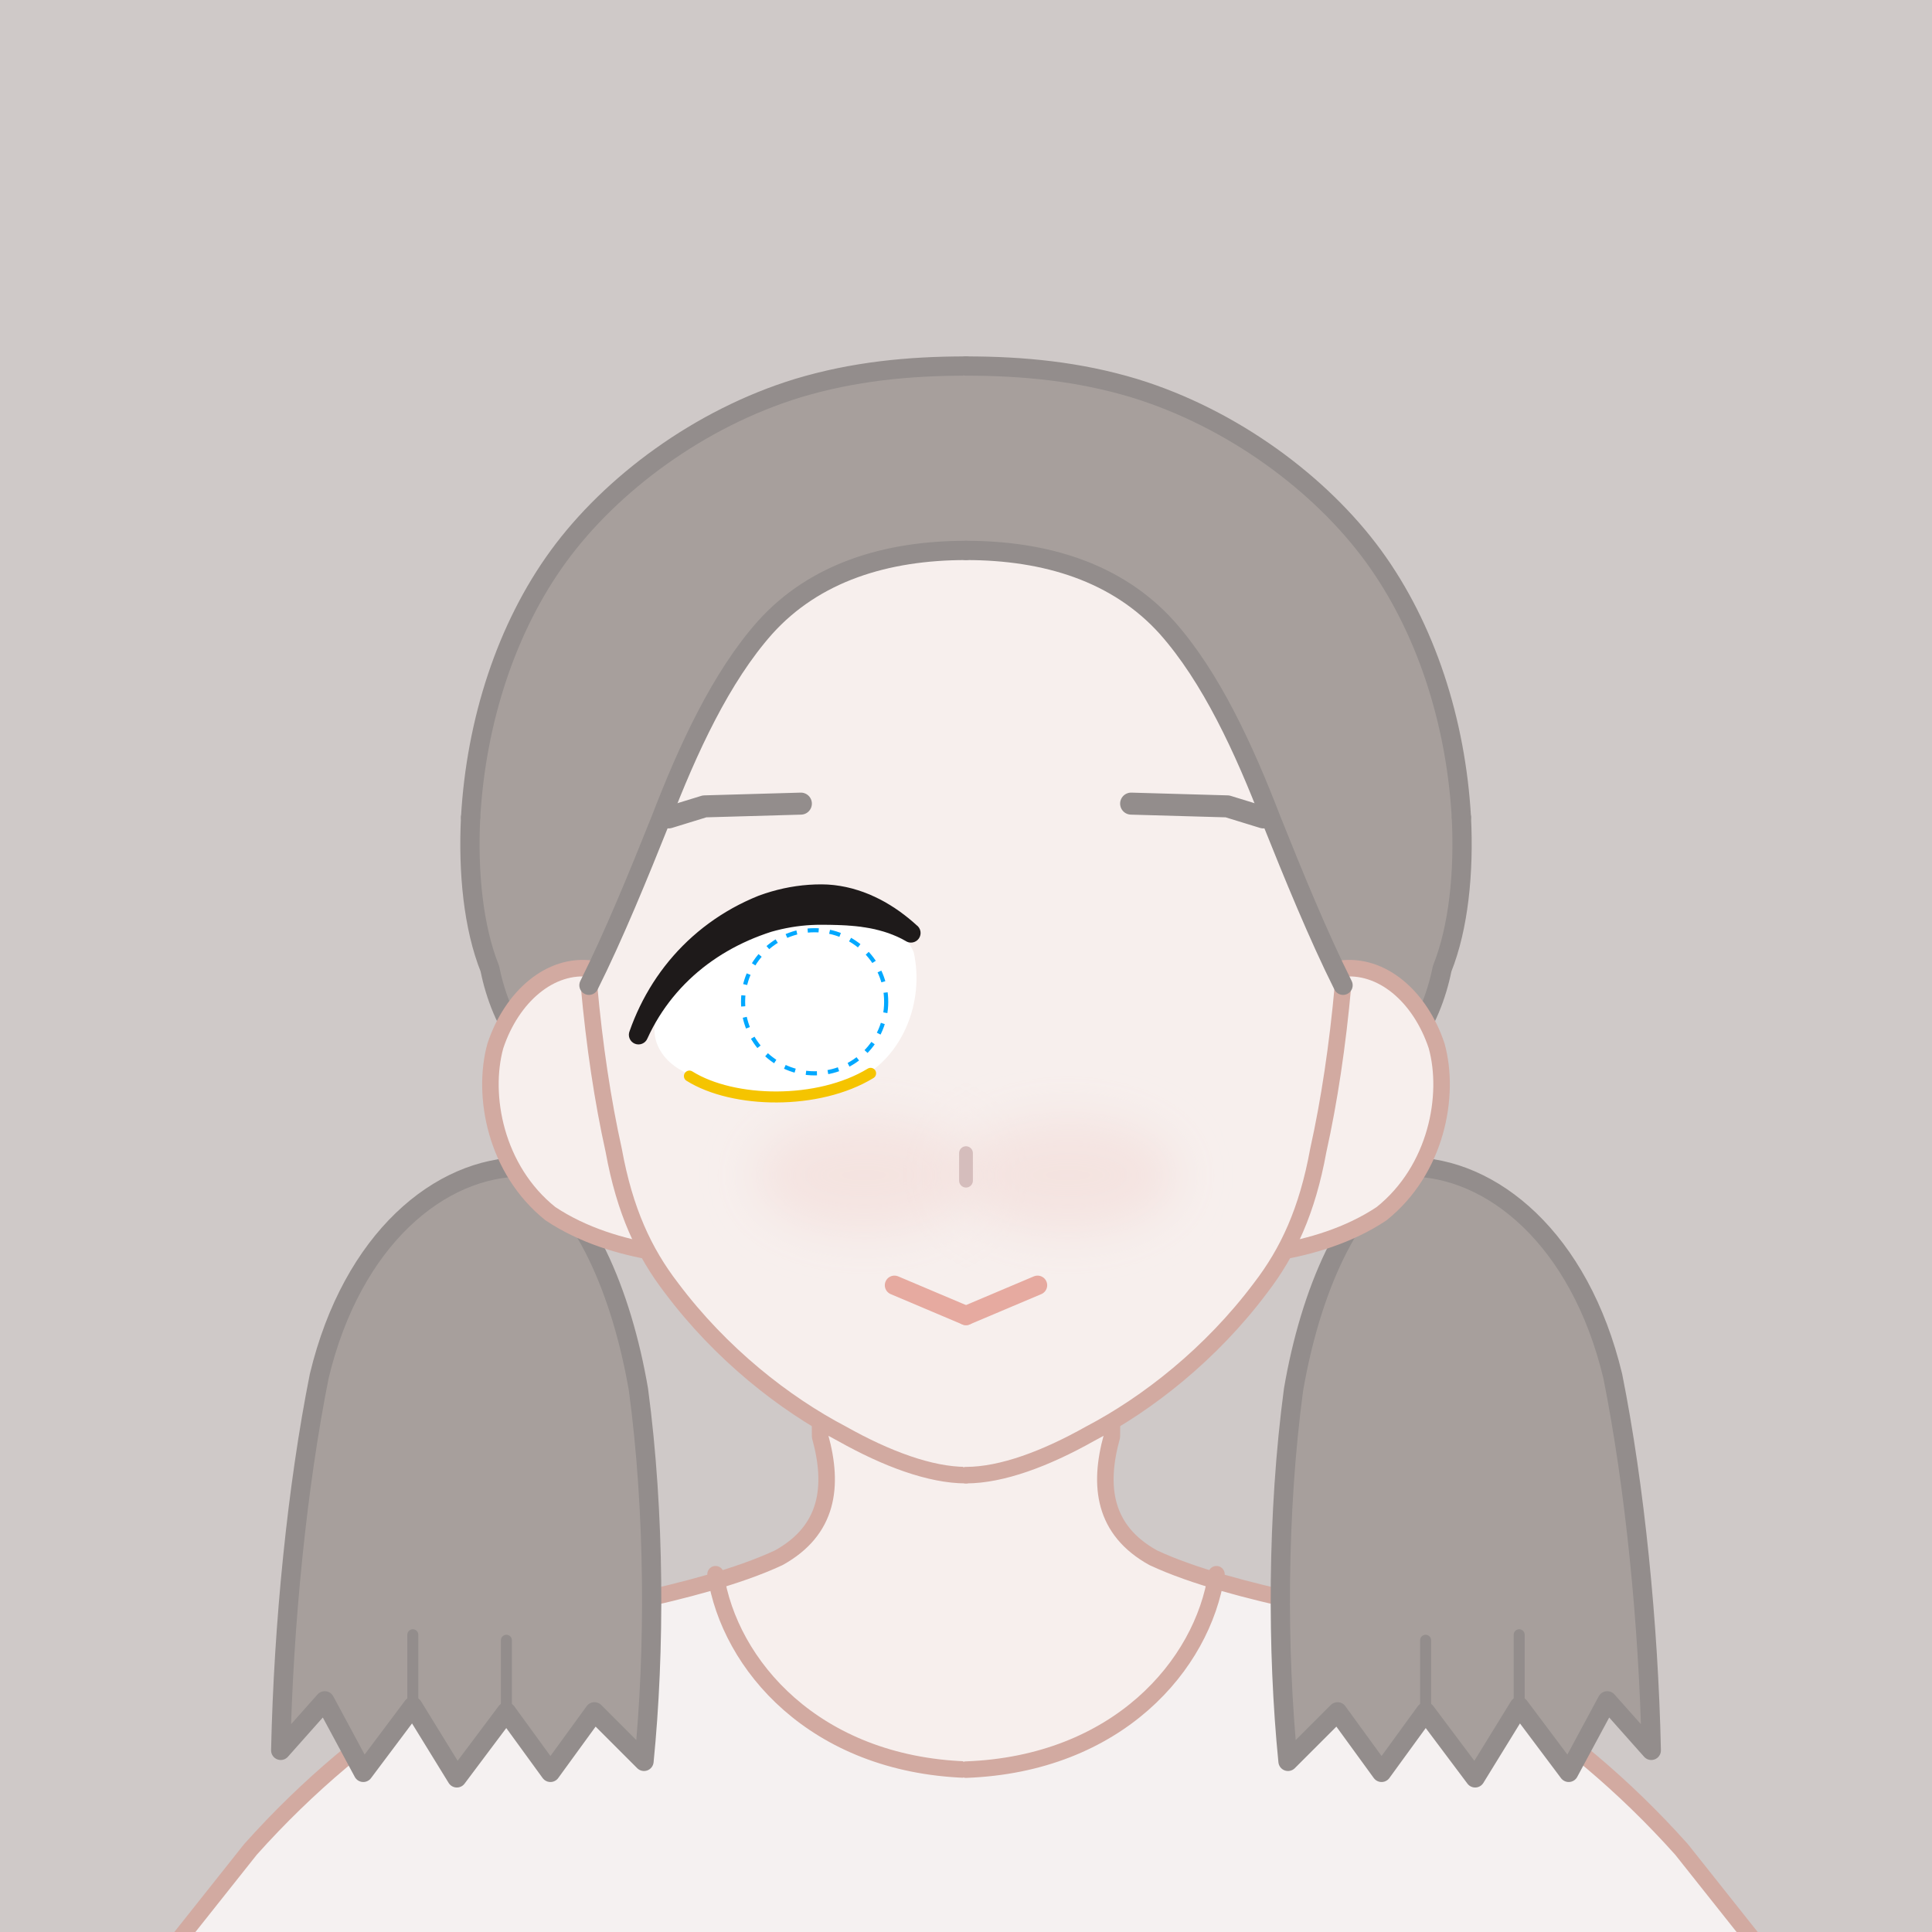
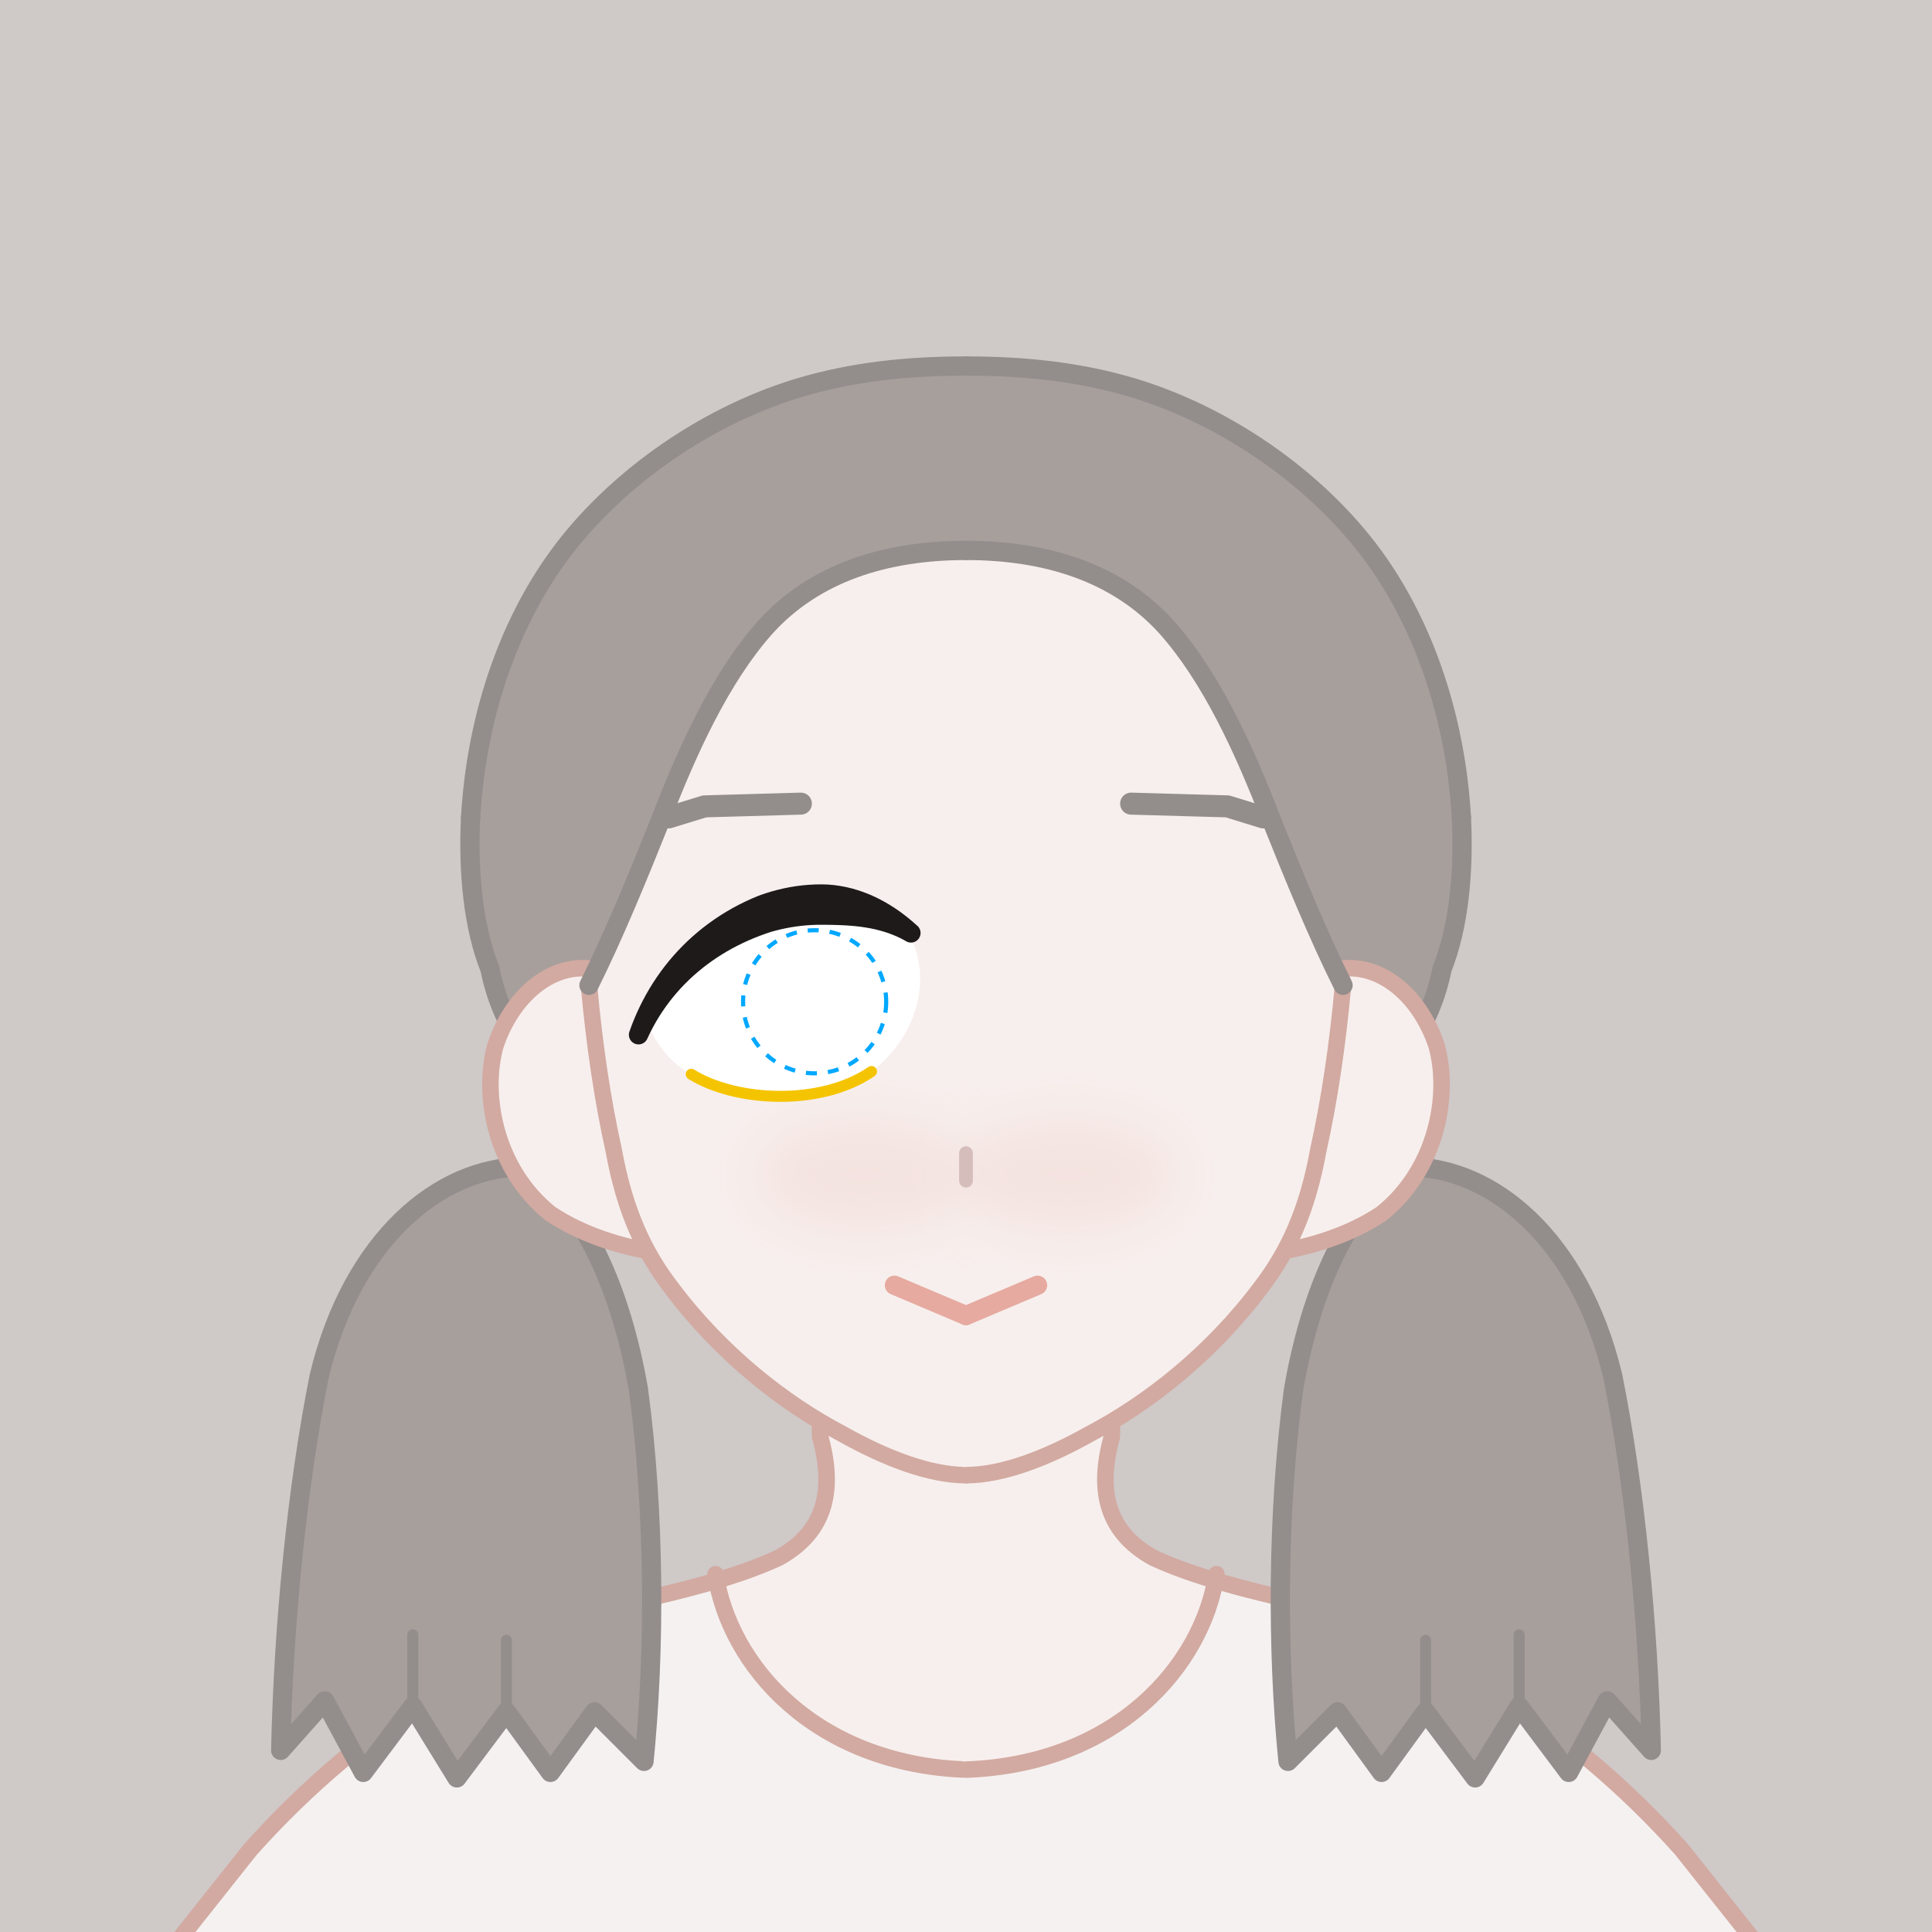
<svg xmlns="http://www.w3.org/2000/svg" width="702" height="702" viewBox="0 0 702 702">
  <defs>
-     <clipPath id="clip-path-3">
+     <clipPath id="clip-path-1">
      <path d="M242 389.2 L386 389.2 L386 464.8 L242 464.8 Z" />
    </clipPath>
    <filter id="filter-1" filterUnits="userSpaceOnUse" x="245" y="377" width="138" height="100" color-interpolation-filters="sRGB">
      <feGaussianBlur in="SourceGraphic" stdDeviation="9" color-interpolation-filters="linearRGB" />
    </filter>
-     <clipPath id="clip-path-4">
+     <clipPath id="clip-path-2">
      <path d="M460 389.2 L316 389.2 L316 464.8 L460 464.8 Z" />
    </clipPath>
    <filter id="filter-2" filterUnits="userSpaceOnUse" x="319" y="377" width="138" height="100" color-interpolation-filters="sRGB">
      <feGaussianBlur in="SourceGraphic" stdDeviation="9" color-interpolation-filters="linearRGB" />
    </filter>
  </defs>
  <g id="Layer_1" data-name="Layer 1">
    <g id="_ref">
      <g opacity="0.5">
        <rect x="0" y="0" width="702" height="702" fill="#ada19f" />
        <g data-layer="body">
          <g>
            <path d="M260 573 L230 582 C183 596 133 625 91 672 L60 712 L352 712 L352 643 C296 641 265 605 260 573 Z" fill="#f9f2f1" />
            <path d="M296 490 L298 522 C303 540 301 556 283 566 L260 573 C265 605 296 641 352 643 L352 490 Z" fill="#fdeeea" />
            <path d="M230 582 C183 596 133 625 91 672 L64 706" fill="none" stroke="#b46352" stroke-width="6" stroke-linecap="round" stroke-linejoin="round" />
            <path d="M296 500 C298 510 298 516 298 522 C303 540 301 556 283 566 C268 573 248 578 230 582" fill="none" stroke="#b46352" stroke-width="6" stroke-linecap="round" stroke-linejoin="round" />
            <path d="M260 572 C265 605 296 641 351 643" fill="none" stroke="#b46352" stroke-width="6" stroke-linecap="round" stroke-linejoin="round" />
          </g>
          <g>
            <path d="M442 573 L472 582 C519 596 569 625 611 672 L642 712 L350 712 L350 643 C406 641 437 605 442 573 Z" fill="#f9f2f1" />
            <path d="M406 490 L404 522 C399 540 401 556 419 566 L442 573 C437 605 406 641 350 643 L350 490 Z" fill="#fdeeea" />
            <path d="M472 582 C519 596 569 625 611 672 L638 706" fill="none" stroke="#b46352" stroke-width="6" stroke-linecap="round" stroke-linejoin="round" />
            <path d="M406 500 C404 510 404 516 404 522 C399 540 401 556 419 566 C434 573 454 578 472 582" fill="none" stroke="#b46352" stroke-width="6" stroke-linecap="round" stroke-linejoin="round" />
            <path d="M442 572 C437 605 406 641 351 643" fill="none" stroke="#b46352" stroke-width="6" stroke-linecap="round" stroke-linejoin="round" />
          </g>
        </g>
        <g data-layer="hairMid">
          <g>
            <path d="M190 424 C160 424 128 450 116 500 C108 540 103 590 102 636 L118 618 L132 644 L150 620 L166 646 L184 622 L200 644 L216 622 L234 640 C238 600 238 550 232 505 C226 470 212 436 190 424 Z" fill="#5d4e48" />
            <path d="M190 424 C160 424 128 450 116 500 C108 540 103 590 102 636 L118 618 L132 644 L150 620 L166 646 L184 622 L200 644 L216 622 L234 640 C238 600 238 550 232 505 C226 470 212 436 190 424 Z" fill="none" stroke="#352a27" stroke-width="7" stroke-linecap="round" stroke-linejoin="round" />
            <line x1="150" y1="620" x2="150" y2="594" fill="none" stroke="#352a27" stroke-width="4" stroke-linecap="round" stroke-linejoin="round" />
            <line x1="184" y1="622" x2="184" y2="596" fill="none" stroke="#352a27" stroke-width="4" stroke-linecap="round" stroke-linejoin="round" />
          </g>
          <g>
            <path d="M512 424 C542 424 574 450 586 500 C594 540 599 590 600 636 L584 618 L570 644 L552 620 L536 646 L518 622 L502 644 L486 622 L468 640 C464 600 464 550 470 505 C476 470 490 436 512 424 Z" fill="#5d4e48" />
            <path d="M512 424 C542 424 574 450 586 500 C594 540 599 590 600 636 L584 618 L570 644 L552 620 L536 646 L518 622 L502 644 L486 622 L468 640 C464 600 464 550 470 505 C476 470 490 436 512 424 Z" fill="none" stroke="#352a27" stroke-width="7" stroke-linecap="round" stroke-linejoin="round" />
            <line x1="552" y1="620" x2="552" y2="594" fill="none" stroke="#352a27" stroke-width="4" stroke-linecap="round" stroke-linejoin="round" />
            <line x1="518" y1="622" x2="518" y2="596" fill="none" stroke="#352a27" stroke-width="4" stroke-linecap="round" stroke-linejoin="round" />
          </g>
        </g>
        <g data-layer="hairBase">
          <g>
            <path d="M352 133 L351 133 C330 133 310 135 290 141 C254 152 222 176 203 202 C184 228 173 262 171 297 C170 317 172 337 178 352 C180 362 184 372 190 380 L198 386 L352 386 Z" fill="#5d4e48" />
            <path d="M351 133 C330 133 310 135 290 141 C254 152 222 176 203 202 C184 228 173 262 171 297" fill="none" stroke="#352a27" stroke-width="7" stroke-linecap="round" stroke-linejoin="round" />
            <path d="M171 297 C170 317 172 337 178 352 C180 362 184 372 190 380" fill="none" stroke="#352a27" stroke-width="7" stroke-linecap="round" stroke-linejoin="round" />
          </g>
          <g>
            <path d="M350 133 L351 133 C372 133 392 135 412 141 C448 152 480 176 499 202 C518 228 529 262 531 297 C532 317 530 337 524 352 C522 362 518 372 512 380 L504 386 L350 386 Z" fill="#5d4e48" />
            <path d="M351 133 C372 133 392 135 412 141 C448 152 480 176 499 202 C518 228 529 262 531 297" fill="none" stroke="#352a27" stroke-width="7" stroke-linecap="round" stroke-linejoin="round" />
            <path d="M531 297 C532 317 530 337 524 352 C522 362 518 372 512 380" fill="none" stroke="#352a27" stroke-width="7" stroke-linecap="round" stroke-linejoin="round" />
          </g>
        </g>
        <g data-layer="ear">
          <g>
            <path d="M215 352 C200 350 186 362 180 380 C175 398 180 425 200 441 C212 449 226 453 238 455 L225 380 Z" fill="#fdeeea" />
            <path d="M215 352 C200 350 186 362 180 380 C175 398 180 425 200 441 C212 449 226 453 238 455" fill="none" stroke="#b46352" stroke-width="6" stroke-linecap="round" stroke-linejoin="round" />
          </g>
          <g>
            <path d="M487 352 C502 350 516 362 522 380 C527 398 522 425 502 441 C490 449 476 453 464 455 L477 380 Z" fill="#fdeeea" />
            <path d="M487 352 C502 350 516 362 522 380 C527 398 522 425 502 441 C490 449 476 453 464 455" fill="none" stroke="#b46352" stroke-width="6" stroke-linecap="round" stroke-linejoin="round" />
          </g>
        </g>
        <g data-layer="face">
          <g>
            <path d="M352 200 L351 200 C322 200 296 208 278 228 C262 246 250 272 240 298 C232 318 223 340 214 358 C216 380 219 400 223 418 C227 440 234 455 244 468 C262 492 285 510 306 521 C322 530 338 536 351 536 L352 536 Z" fill="#fdeeea" />
            <path d="M214 358 C216 380 219 400 223 418 C227 440 234 455 244 468 C262 492 285 510 306 521 C322 530 338 536 351 536" fill="none" stroke="#b46352" stroke-width="6" stroke-linecap="round" stroke-linejoin="round" />
          </g>
          <g>
            <path d="M350 200 L351 200 C380 200 406 208 424 228 C440 246 452 272 462 298 C470 318 479 340 488 358 C486 380 483 400 479 418 C475 440 468 455 458 468 C440 492 417 510 396 521 C380 530 364 536 351 536 L350 536 Z" fill="#fdeeea" />
            <path d="M488 358 C486 380 483 400 479 418 C475 440 468 455 458 468 C440 492 417 510 396 521 C380 530 364 536 351 536" fill="none" stroke="#b46352" stroke-width="6" stroke-linecap="round" stroke-linejoin="round" />
          </g>
        </g>
        <g data-layer="makeup">
-           <g clip-path="url(#clip-path-3)">
+           <g clip-path="url(#clip-path-1)">
            <g filter="url(#filter-1)">
              <ellipse cx="314" cy="427" rx="40" ry="21" fill="#f3bfb8" opacity="0.5" />
            </g>
          </g>
-           <g clip-path="url(#clip-path-4)">
+           <g clip-path="url(#clip-path-2)">
            <g filter="url(#filter-2)">
              <ellipse cx="388" cy="427" rx="40" ry="21" fill="#f3bfb8" opacity="0.5" />
            </g>
          </g>
        </g>
        <g data-layer="mouth">
          <line x1="325" y1="467" x2="351" y2="478" fill="none" stroke="#dc6450" stroke-width="7" stroke-linecap="round" stroke-linejoin="round" />
          <line x1="377" y1="467" x2="351" y2="478" fill="none" stroke="#dc6450" stroke-width="7" stroke-linecap="round" stroke-linejoin="round" />
          <line x1="351" y1="419" x2="351" y2="429" fill="none" stroke="#b98a88" stroke-width="5" stroke-linecap="round" />
        </g>
        <g data-layer="hairLine">
          <path d="M351 200 C322 200 296 208 278 228 C262 246 250 272 240 298 C232 318 223 340 214 358" fill="none" stroke="#352a27" stroke-width="7" stroke-linecap="round" stroke-linejoin="round" />
          <path d="M351 200 C380 200 406 208 424 228 C440 246 452 272 462 298 C470 318 479 340 488 358" fill="none" stroke="#352a27" stroke-width="7" stroke-linecap="round" stroke-linejoin="round" />
        </g>
        <g data-layer="brow">
          <polyline points="243,297 256,293 291,292" fill="none" stroke="#352a27" stroke-width="8" stroke-linecap="round" stroke-linejoin="round" />
          <polyline points="459,297 446,293 411,292" fill="none" stroke="#352a27" stroke-width="8" stroke-linecap="round" stroke-linejoin="round" />
        </g>
      </g>
    </g>
    <g id="white">
-       <path d="M238 372 C246 352 264 336 286 330 C306 326 326 332 332 346 C336 364 328 384 312 392 C285.838 403.734 262 398 246 388 C240 384 237 378 238 372 Z" fill="#ffffff" />
+       <path d="M234.667 370 C244.823 350.417 264 336 286 330 C306 326 323.156 333.083 330 338.667 C342.489 361.75 325.823 387.75 308 394 C284.489 401.417 269.156 398.417 253.667 391.667 C246.823 388.75 238.489 381.417 234.667 370 Z" fill="#ffffff" />
    </g>
    <g id="upper">
      <polygon points="228.77,374.651 229.597,372.394 230.086,371.173 230.507,370.118 231.479,367.871 231.59,367.641 232.516,365.653 233.208,364.279 233.617,363.465 234.78,361.313 235.036,360.875 236.007,359.195 236.955,357.66 237.298,357.109 238.655,355.057 239.105,354.421 240.069,353.052 241.318,351.385 241.544,351.089 243.084,349.164 243.783,348.345 244.69,347.279 246.277,345.52 246.359,345.436 248.074,343.656 249.04,342.713 249.853,341.921 251.696,340.232 251.939,340.028 253.605,338.588 254.836,337.591 255.564,337.005 257.567,335.487 257.997,335.185 259.633,334.021 261.122,333.031 261.763,332.609 263.957,331.25 264.51,330.933 266.177,329.969 267.831,329.081 268.447,328.754 270.777,327.6 271.416,327.309 273.169,326.507 274.898,325.778 275.72,325.44 278.01,324.642 278.889,324.369 280.233,323.951 282.474,323.34 282.801,323.264 284.733,322.807 286.551,322.444 287.009,322.355 289.292,321.985 290.58,321.823 291.581,321.698 293.875,321.494 294.647,321.453 296.161,321.374 298.442,321.337 298.736,321.343 300.176,321.384 300.718,321.403 301.856,321.492 302.975,321.591 303.533,321.661 304.961,321.867 305.198,321.895 306.62,322.163 307.394,322.311 308.264,322.513 309.561,322.831 309.892,322.917 311.279,323.336 311.682,323.448 312.874,323.853 313.746,324.15 314.447,324.417 315.768,324.94 315.995,325.027 317.318,325.63 317.747,325.811 318.816,326.335 319.669,326.751 320.291,327.08 321.52,327.748 321.736,327.863 322.981,328.617 323.325,328.81 324.369,329.479 325.084,329.932 325.725,330.369 326.791,331.104 327.054,331.289 328.216,332.164 328.42,332.303 329.486,333.146 330.006,333.549 330.725,334.15 331.554,334.841 331.935,335.173 333.016,336.139 333.536,336.588 333.958,337.129 334.266,337.742 334.449,338.403 334.499,339.087 334.415,339.768 334.199,340.419 333.861,341.016 333.412,341.536 332.871,341.958 332.258,342.266 331.597,342.449 330.913,342.499 330.232,342.415 329.581,342.199 328.984,341.861 327.71,341.167 327.379,340.998 326.525,340.59 325.805,340.253 325.328,340.056 324.215,339.588 324.123,339.564 322.764,339.044 322.609,338.998 321.531,338.646 320.95,338.464 320.293,338.282 319.27,337.994 319.057,337.953 317.647,337.591 317.589,337.59 316.402,337.343 315.904,337.247 315.161,337.124 314.186,336.955 313.923,336.928 312.487,336.701 312.453,336.71 311.251,336.57 310.724,336.514 310.024,336.456 308.997,336.36 308.805,336.358 307.361,336.239 307.248,336.241 306.144,336.186 305.488,336.153 304.935,336.14 303.611,336.077 304.464,328.993 303.851,336.102 303.733,336.099 302.29,336.058 301.972,336.052 301.092,336.046 300.193,336.028 299.893,336.031 298.453,336.016 298.402,336.015 296.605,336.035 295.332,336.086 294.799,336.106 292.978,336.23 292.211,336.305 291.153,336.406 289.325,336.635 289.096,336.669 287.492,336.918 285.768,337.237 285.663,337.254 283.839,337.643 282.693,337.924 282.017,338.087 280.28,338.56 279.817,338.711 278.223,339.246 276.595,339.841 276.118,340.012 274.06,340.821 273.596,341.016 272.046,341.675 270.471,342.397 270.061,342.581 268.079,343.552 267.564,343.82 266.144,344.566 264.555,345.461 264.253,345.625 262.407,346.73 261.769,347.136 260.581,347.896 258.906,349.04 258.783,349.118 257.032,350.385 256.266,350.974 255.327,351.698 253.608,353.112 250.013,349.247 253.724,353.001 253.697,353.025 252.03,354.482 251.118,355.327 250.439,355.955 248.897,357.473 248.74,357.632 247.404,359.037 246.384,360.176 245.956,360.651 244.549,362.322 244.229,362.723 243.195,364.037 242.121,365.493 241.894,365.796 240.647,367.602 240.22,368.262 239.452,369.455 238.387,371.234 238.313,371.352 237.233,373.292 236.764,374.201 236.212,375.274 235.23,377.349 234.905,377.953 234.468,378.482 233.936,378.916 233.33,379.237 232.673,379.435 231.99,379.5 231.307,379.431 230.651,379.23 230.047,378.905 229.518,378.468 229.084,377.936 228.763,377.33 228.565,376.673 228.5,375.99 228.569,375.307" fill="#1e1a1a" />
    </g>
    <g id="lower">
-       <path d="M250.5 391 C266.5 401 297.338 401.567 316.333 390" fill="none" stroke="#f5c400" stroke-width="4" stroke-linecap="round" stroke-linejoin="round" />
+       <path d="M251.167 390.333 C267.167 400.333 298.156 402.083 316.666 389.333" fill="none" stroke="#f5c400" stroke-width="4" stroke-linecap="round" stroke-linejoin="round" />
    </g>
    <path id="iris" d="M322 364 C322 378.359 310.359 390 296 390 C281.641 390 270 378.359 270 364 C270 349.641 281.641 338 296 338 C310.359 338 322 349.641 322 364 Z" fill="none" stroke="#00a8ff" stroke-width="1.5" stroke-dasharray="4 4" />
  </g>
</svg>
